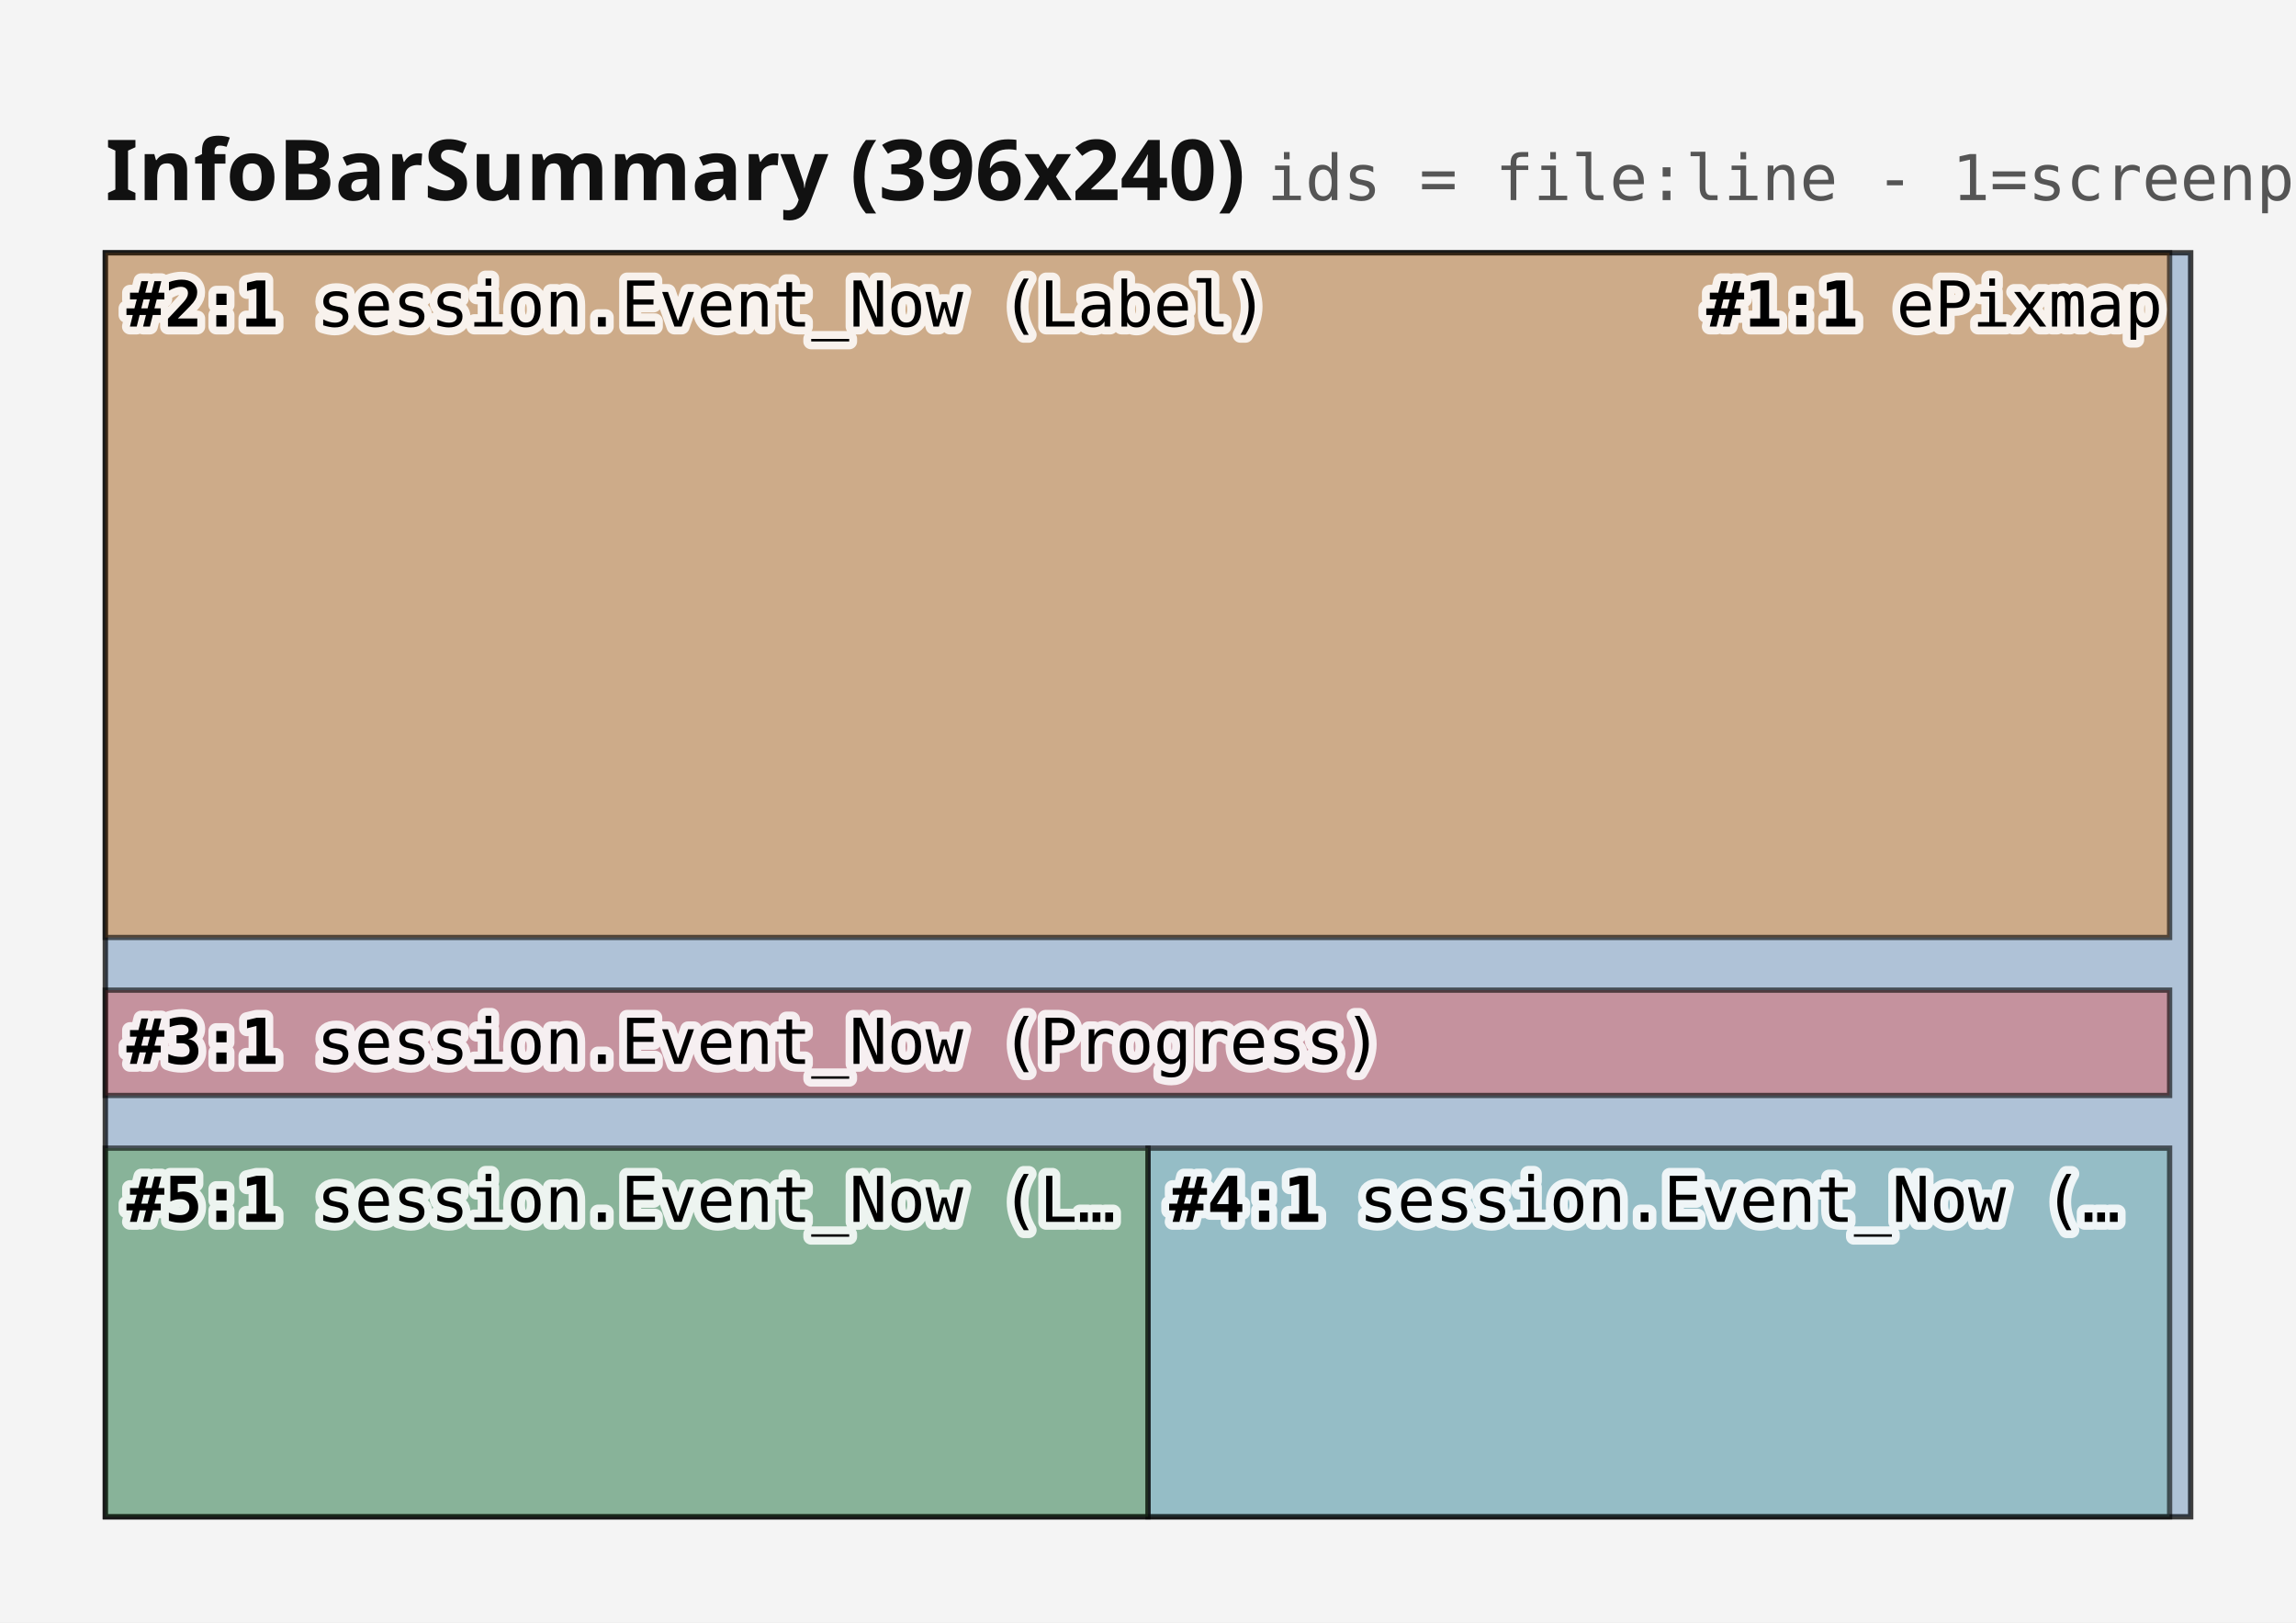
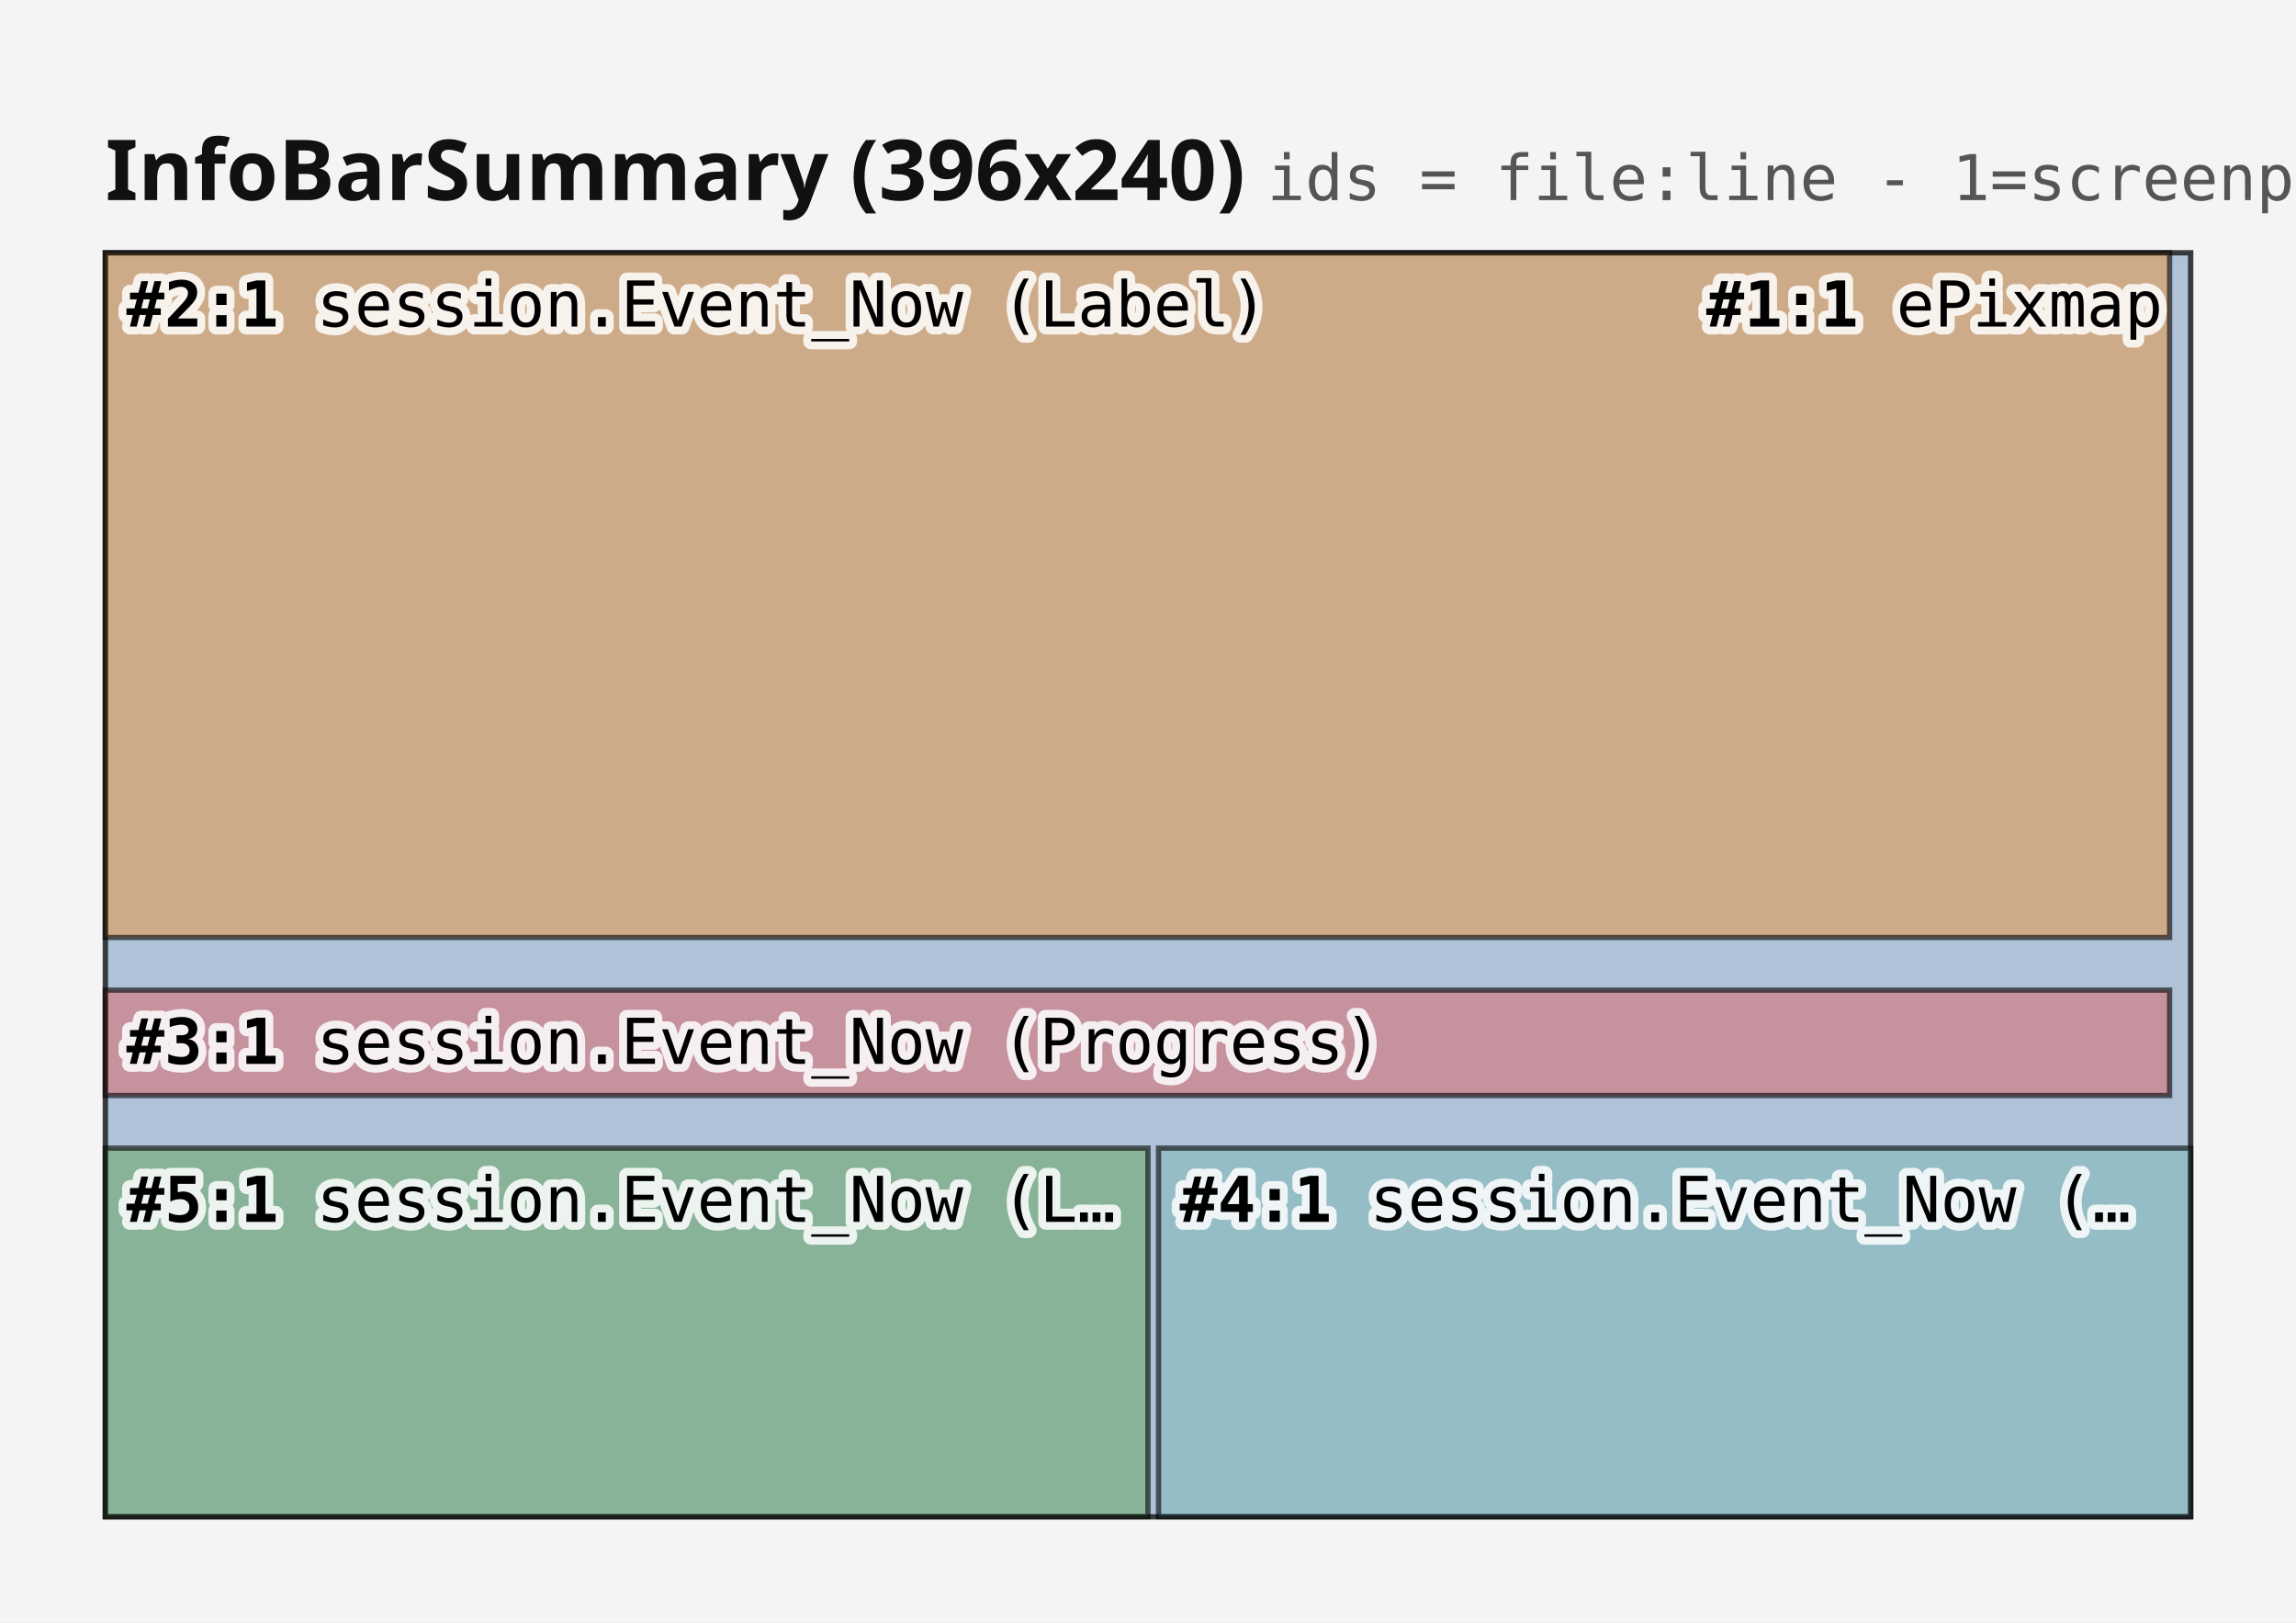
<svg xmlns="http://www.w3.org/2000/svg" width="436" height="308" viewBox="0 0 436 308">
  <rect x="0" y="0" width="436" height="308" fill="#f4f4f4" />
  <text x="20" y="38" font-family="sans-serif" font-size="16" font-weight="bold" fill="#111111">InfoBarSummary (396x240) <tspan font-family="monospace" font-size="12" font-weight="normal" fill="#555555">ids = file:line - 1=screenpart_LCDBackground.ymlinc  2=screenpart_LCDInfoBarProgramName.ymlinc  3=screenpart_LCDInfoBarProgress.ymlinc  4=screenpart_LCDInfoBarRemainingTime.ymlinc  5=screenpart_LCDInfoBarStartEndTime.ymlinc</tspan>
  </text>
  <g data-screen="0" transform="translate(20,48)">
    <rect x="0" y="0" width="396" height="240" fill="#ffffff" stroke="#999999" stroke-width="1" />
    <rect data-ref="0:0" data-src="screenpart_LCDBackground.ymlinc:1" x="0" y="0" width="396" height="240" fill="#4e79a7" fill-opacity="0.45" stroke="#000000" stroke-opacity="0.6" stroke-width="1" />
-     <rect data-ref="0:3" data-src="screenpart_LCDInfoBarRemainingTime.ymlinc:1" x="198" y="170" width="194" height="70" fill="#76b7b2" fill-opacity="0.45" stroke="#000000" stroke-opacity="0.6" stroke-width="1" />
+     <rect data-ref="0:3" data-src="screenpart_LCDInfoBarRemainingTime.ymlinc:1" x="200" y="170" width="196" height="70" fill="#76b7b2" fill-opacity="0.45" stroke="#000000" stroke-opacity="0.6" stroke-width="1" />
    <rect data-ref="0:4" data-src="screenpart_LCDInfoBarStartEndTime.ymlinc:1" x="0" y="170" width="198" height="70" fill="#59a14f" fill-opacity="0.45" stroke="#000000" stroke-opacity="0.6" stroke-width="1" />
    <rect data-ref="0:1" data-src="screenpart_LCDInfoBarProgramName.ymlinc:1" x="0" y="0" width="392" height="130" fill="#f28e2b" fill-opacity="0.45" stroke="#000000" stroke-opacity="0.6" stroke-width="1" />
    <rect data-ref="0:2" data-src="screenpart_LCDInfoBarProgress.ymlinc:1" x="0" y="140" width="392" height="20" fill="#e15759" fill-opacity="0.45" stroke="#000000" stroke-opacity="0.6" stroke-width="1" />
    <g pointer-events="none" font-family="monospace" font-size="12" fill="#000000" stroke="#ffffff" stroke-width="3" stroke-opacity="0.85" stroke-linejoin="round" paint-order="stroke">
      <text x="304" y="14">
        <tspan font-weight="bold">#1:1</tspan> ePixmap</text>
-       <text x="202" y="184">
+       <text x="204" y="184">
        <tspan font-weight="bold">#4:1</tspan> session.Event_Now (…</text>
      <text x="4" y="184">
        <tspan font-weight="bold">#5:1</tspan> session.Event_Now (L…</text>
      <text x="4" y="14">
        <tspan font-weight="bold">#2:1</tspan> session.Event_Now (Label)</text>
      <text x="4" y="154">
        <tspan font-weight="bold">#3:1</tspan> session.Event_Now (Progress)</text>
    </g>
  </g>
</svg>
